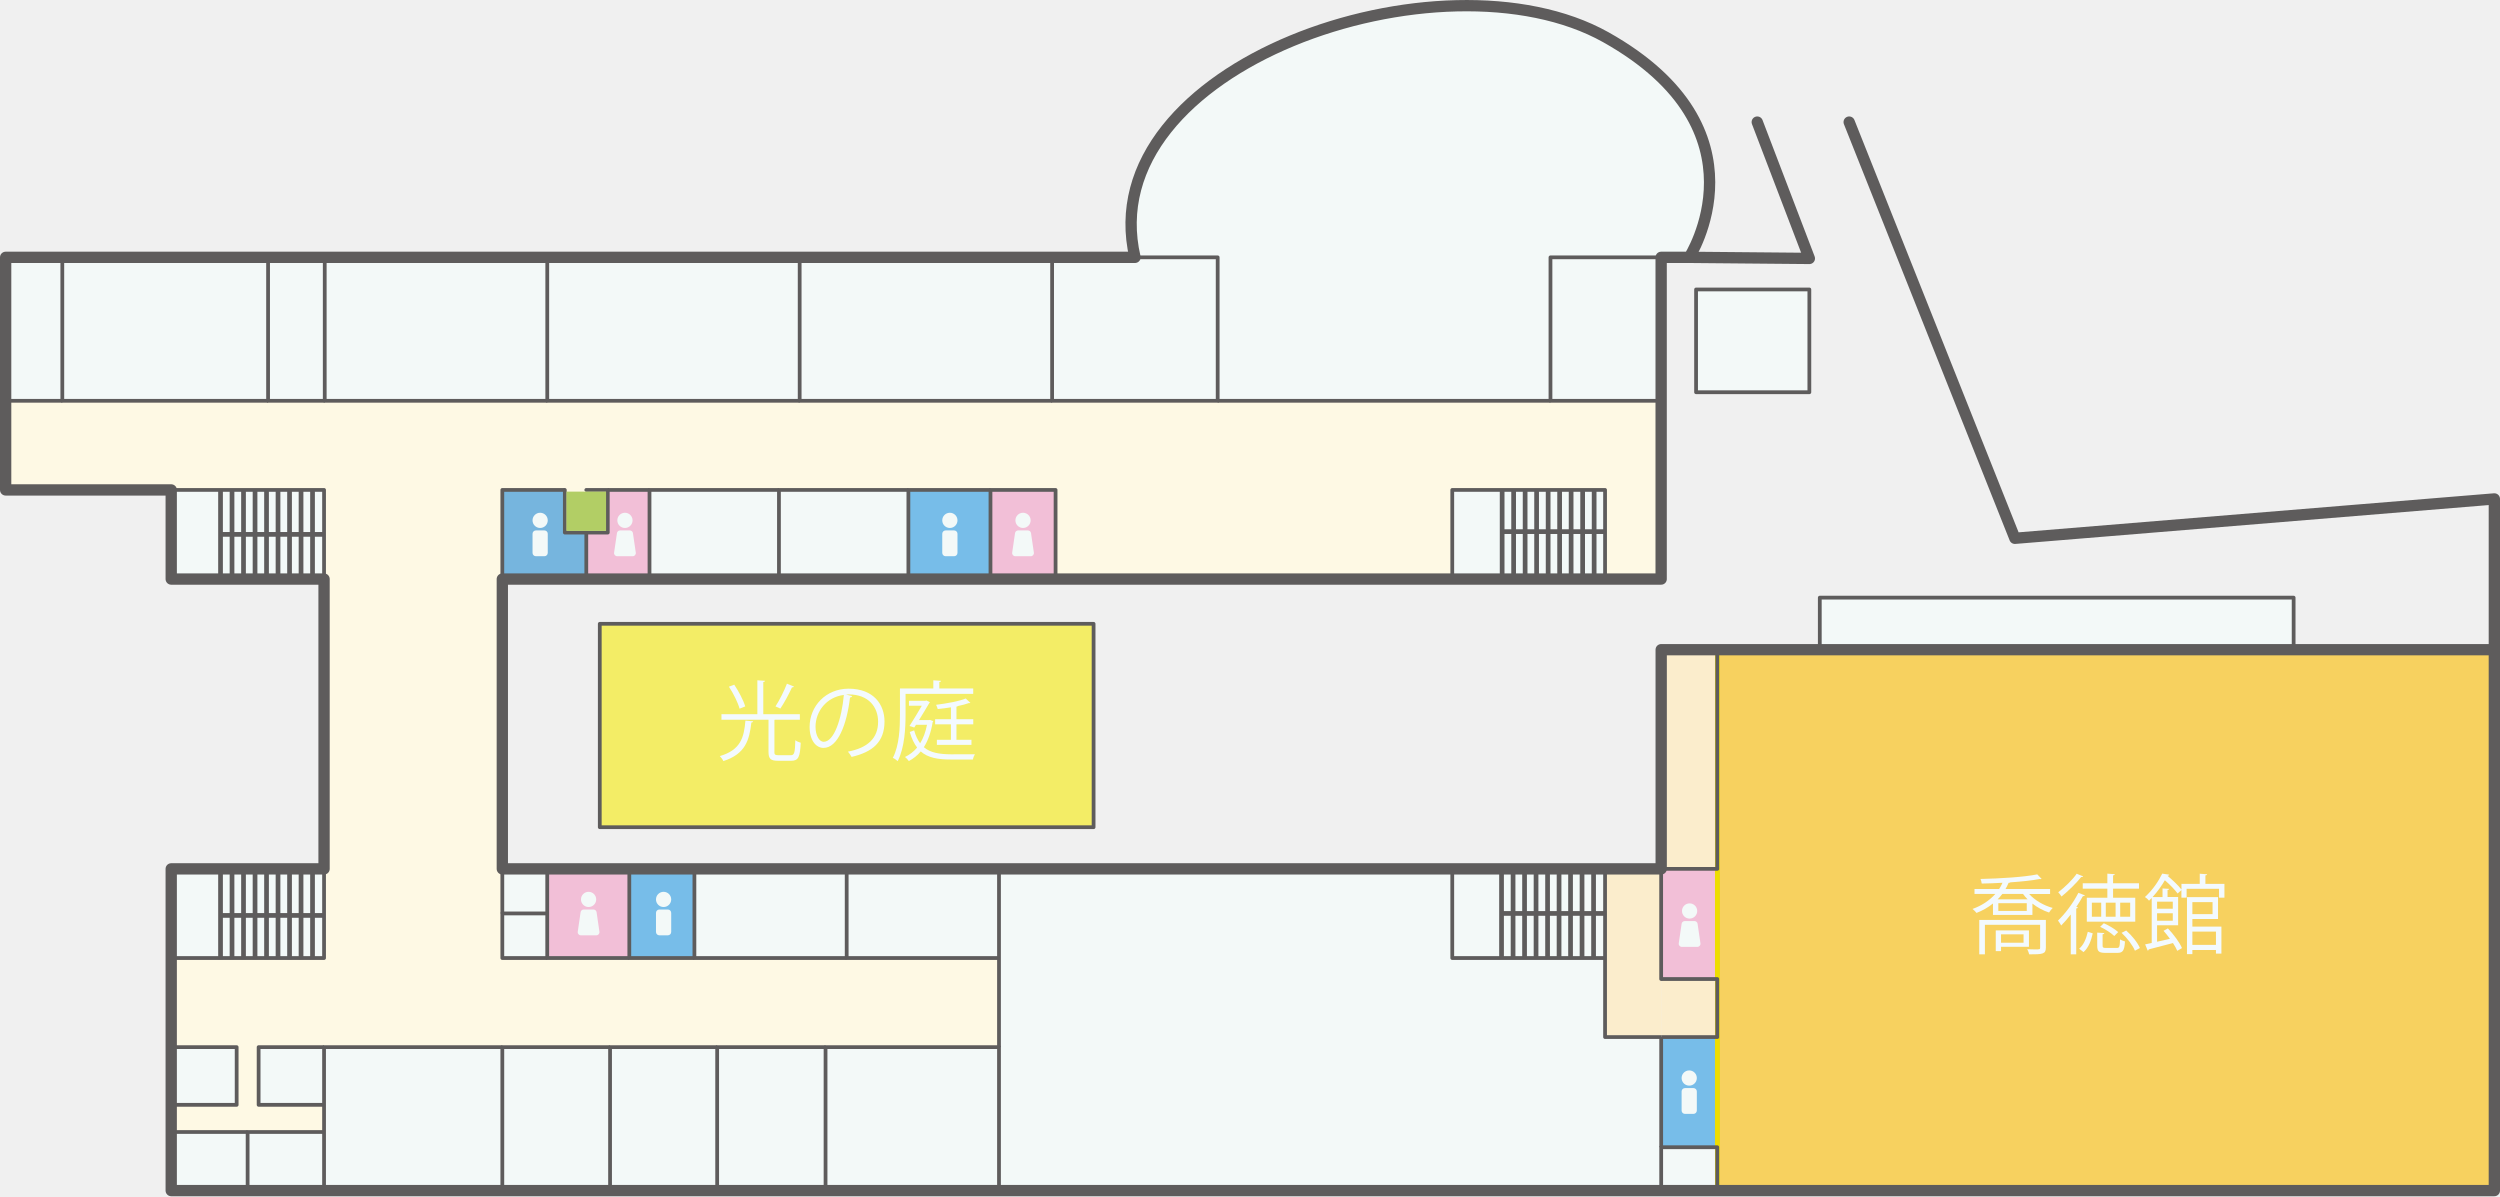
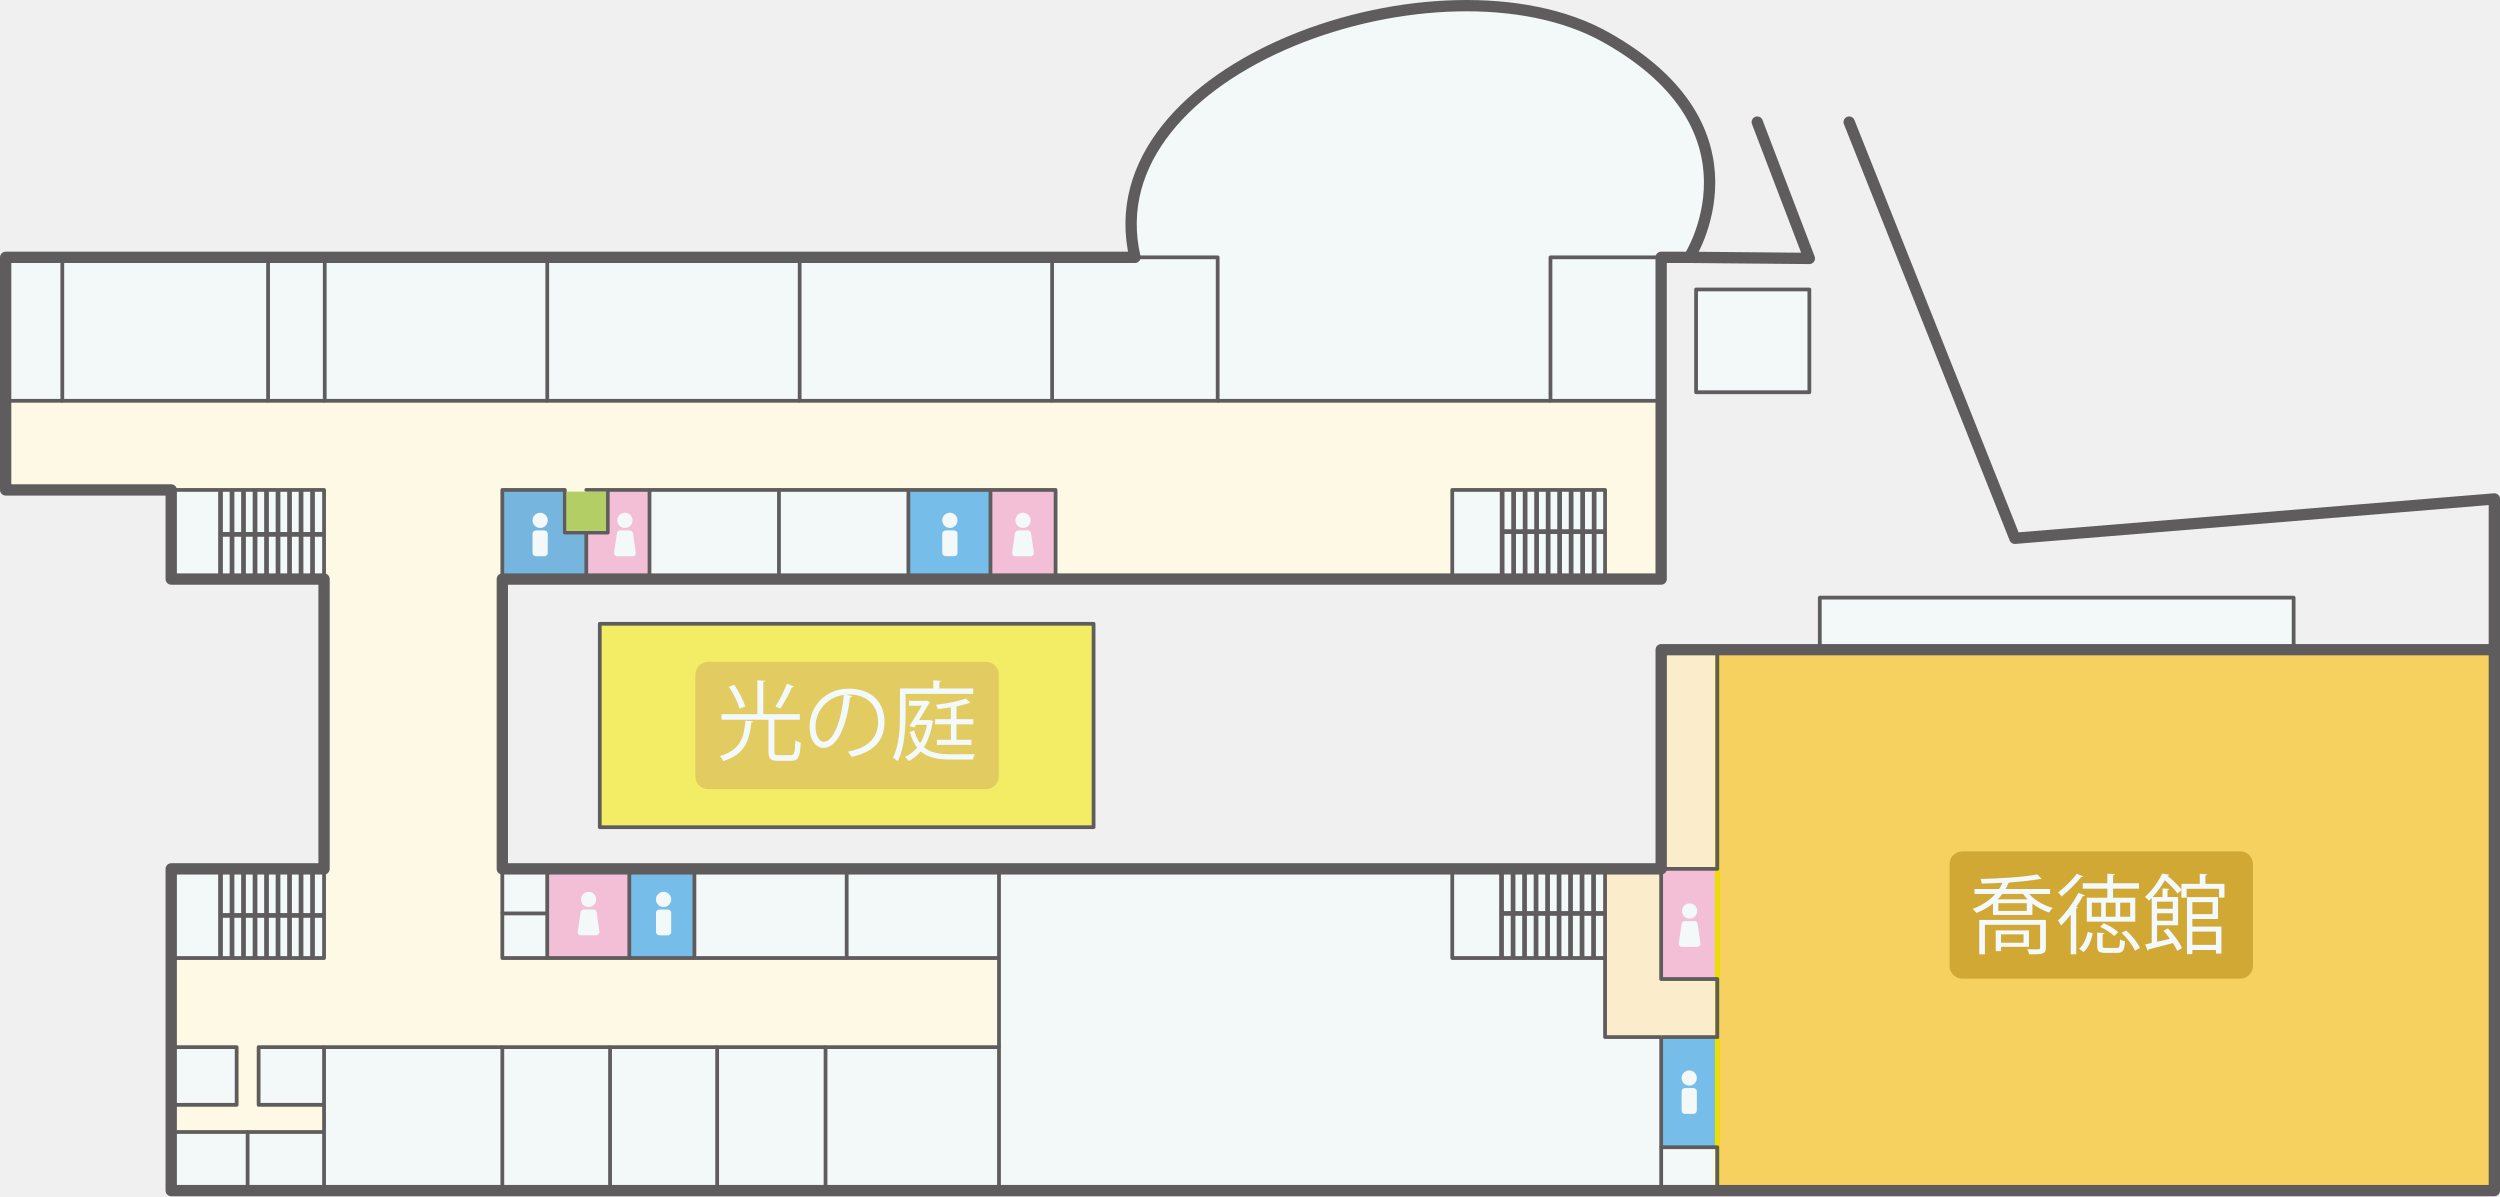
<svg xmlns="http://www.w3.org/2000/svg" id="_レイヤー_2" viewBox="0 0 663.62 317.54">
  <defs>
-     <style>.cls-1{fill:#fff;stroke-width:1.25px;}.cls-1,.cls-2,.cls-3,.cls-4,.cls-5{stroke:#5e5c5c;}.cls-6{fill:#fef9e4;}.cls-7{fill:#f2bfd7;}.cls-8{stroke:url(#_新規パターンスウォッチ_2);stroke-width:1.28px;}.cls-8,.cls-2,.cls-3,.cls-9,.cls-10,.cls-11,.cls-5{fill:none;}.cls-8,.cls-10{stroke-miterlimit:10;}.cls-12{fill:#77bde9;}.cls-2,.cls-3,.cls-4,.cls-5{stroke-linejoin:round;}.cls-2,.cls-4,.cls-5{stroke-linecap:round;}.cls-13{fill:#f3fafe;}.cls-14{fill:#76b5de;}.cls-15{fill:#fbedcc;}.cls-16{fill:#b2ce65;}.cls-10{stroke:#ed0;stroke-width:2px;}.cls-4{fill:#f3ed66;}.cls-11{stroke:#231815;}.cls-17{fill:#f3f9f8;}.cls-18{fill:#f7d15f;}.cls-5{stroke-width:3px;}</style>
+     <style>.cls-1{fill:#fff;stroke-width:1.25px;}.cls-1,.cls-2,.cls-3,.cls-4,.cls-5{stroke:#5e5c5c;}.cls-6{fill:#e2cb61;}.cls-7{fill:#fef9e4;}.cls-8{fill:#f2bfd7;}.cls-9{stroke:url(#_新規パターンスウォッチ_2);stroke-width:1.28px;}.cls-9,.cls-2,.cls-3,.cls-10,.cls-11,.cls-12,.cls-5{fill:none;}.cls-9,.cls-11{stroke-miterlimit:10;}.cls-13{fill:#77bde9;}.cls-2,.cls-3,.cls-4,.cls-5{stroke-linejoin:round;}.cls-2,.cls-4,.cls-5{stroke-linecap:round;}.cls-14{fill:#f3fafe;}.cls-15{fill:#76b5de;}.cls-16{fill:#fbedcc;}.cls-17{fill:#b2ce65;}.cls-11{stroke:#ed0;stroke-width:2px;}.cls-4{fill:#f3ed66;}.cls-12{stroke:#231815;}.cls-18{fill:#f3f9f8;}.cls-19{fill:#f7d15f;}.cls-20{fill:#d2a834;}.cls-5{stroke-width:3px;}</style>
    <pattern id="_新規パターンスウォッチ_2" x="0" y="0" width="136" height="183.16" patternTransform="translate(-3047.91 1928.69) scale(1.28)" patternUnits="userSpaceOnUse" viewBox="0 0 136 183.16">
      <g>
-         <rect class="cls-9" width="136" height="183.16" />
-         <line class="cls-10" y2="183.16" />
-         <line class="cls-10" x1="17" x2="17" y2="183.16" />
-         <line class="cls-10" x1="34" x2="34" y2="183.16" />
-         <line class="cls-10" x1="51" x2="51" y2="183.16" />
-         <line class="cls-10" x1="68" x2="68" y2="183.16" />
-         <line class="cls-10" x1="85" x2="85" y2="183.16" />
-         <line class="cls-10" x1="102" x2="102" y2="183.16" />
-         <line class="cls-10" x1="119" x2="119" y2="183.16" />
-         <line class="cls-10" x1="136" x2="136" y2="183.16" />
+         <rect class="cls-10" width="136" height="183.16" />
+         <line class="cls-11" y2="183.16" />
+         <line class="cls-11" x1="17" x2="17" y2="183.16" />
+         <line class="cls-11" x1="34" x2="34" y2="183.16" />
+         <line class="cls-11" x1="51" x2="51" y2="183.16" />
+         <line class="cls-11" x1="68" x2="68" y2="183.16" />
+         <line class="cls-11" x1="85" x2="85" y2="183.16" />
+         <line class="cls-11" x1="102" x2="102" y2="183.16" />
+         <line class="cls-11" x1="119" x2="119" y2="183.16" />
+         <line class="cls-11" x1="136" x2="136" y2="183.16" />
      </g>
    </pattern>
  </defs>
  <g id="map">
    <g id="_1F">
      <rect class="cls-4" x="159.21" y="165.59" width="131.08" height="53.99" />
      <g>
        <g>
-           <polygon class="cls-7" points="172.41 130.05 172.41 153.71 155.63 153.71 155.63 141.37 161.33 141.37 161.33 130.05 172.41 130.05" />
-           <rect class="cls-17" x="172.41" y="130.05" width="34.36" height="23.66" />
-           <polygon class="cls-14" points="155.63 141.37 155.63 153.71 133.34 153.71 133.34 130.05 149.93 130.05 149.93 141.37 155.63 141.37" />
-           <polygon class="cls-6" points="161.33 130.05 161.33 141.37 155.63 141.37 149.93 141.37 149.93 130.05 133.34 130.05 133.34 153.71 133.34 230.64 133.34 242.47 133.34 254.31 145.26 254.31 167.05 254.31 184.33 254.31 224.75 254.31 265.18 254.31 265.18 277.96 219.14 277.96 190.37 277.96 161.94 277.96 133.34 277.96 86.02 277.96 68.65 277.96 68.65 293.28 86.02 293.28 86.02 300.49 65.73 300.49 45.45 300.49 45.45 293.28 62.82 293.28 62.82 277.96 45.45 277.96 45.45 254.31 86.02 254.31 86.02 230.64 86.02 153.71 86.02 130.05 45.45 130.05 1.5 130.05 1.5 106.39 16.54 106.39 71.16 106.39 86.2 106.39 145.27 106.39 212.27 106.39 279.28 106.39 323.23 106.39 411.57 106.39 440.96 106.39 440.96 153.71 426.06 153.71 426.06 130.05 385.5 130.05 385.5 153.71 280.2 153.71 280.2 130.05 262.92 130.05 241.13 130.05 206.77 130.05 172.41 130.05 161.33 130.05" />
-           <rect class="cls-7" x="262.92" y="130.05" width="17.28" height="23.66" />
-           <rect class="cls-12" x="241.13" y="130.05" width="21.79" height="23.66" />
-           <polygon class="cls-18" points="662.12 172.46 662.12 315.72 455.88 315.72 455.88 172.46 483.06 172.46 608.84 172.46 662.12 172.46" />
-           <rect class="cls-17" x="483.06" y="158.64" width="125.78" height="13.82" />
-           <rect class="cls-17" x="450.22" y="76.84" width="30.07" height="27.28" />
-           <rect class="cls-17" x="440.96" y="304.53" width="14.89" height="11.51" />
-           <rect class="cls-12" x="440.96" y="275.29" width="14.89" height="29.24" />
-           <rect class="cls-15" x="440.96" y="259.88" width="14.89" height="15.42" />
-           <rect class="cls-7" x="440.96" y="230.64" width="14.89" height="29.24" />
-           <rect class="cls-15" x="440.96" y="172.46" width="14.89" height="58.18" />
-           <path class="cls-17" d="M426.27,9.87c43.94,24.65,22.14,58.43,22.14,58.43h-36.84v38.08h-88.34v-38.08h-21.94c-11.87-50.97,81.4-82.86,124.98-58.43Z" />
-           <polygon class="cls-17" points="440.96 304.53 440.96 316.04 265.18 316.04 265.18 277.96 265.18 254.31 265.18 230.64 385.5 230.64 385.5 254.31 426.06 254.31 426.06 275.29 440.96 275.29 440.96 304.53" />
-           <polygon class="cls-15" points="440.96 259.88 440.96 275.29 426.06 275.29 426.06 254.31 426.06 230.64 440.96 230.64 440.96 259.88" />
-           <rect class="cls-17" x="411.57" y="68.31" width="29.39" height="38.08" />
-           <rect class="cls-17" x="385.5" y="230.64" width="40.57" height="23.67" />
-           <rect class="cls-17" x="385.5" y="130.05" width="40.57" height="23.66" />
-           <polygon class="cls-17" points="323.23 68.31 323.23 106.39 279.28 106.39 279.28 68.31 301.29 68.31 323.23 68.31" />
-           <rect class="cls-17" x="212.27" y="68.31" width="67.01" height="38.08" />
-           <polygon class="cls-17" points="265.18 277.96 265.18 316.04 219.14 316.04 219.14 315.95 219.14 277.96 265.18 277.96" />
-           <rect class="cls-17" x="224.75" y="230.64" width="40.43" height="23.67" />
-           <rect class="cls-17" x="206.77" y="130.05" width="34.36" height="23.66" />
-           <rect class="cls-17" x="184.33" y="230.64" width="40.43" height="23.67" />
-           <rect class="cls-17" x="190.37" y="277.96" width="28.77" height="37.99" />
-           <rect class="cls-17" x="145.27" y="68.31" width="67" height="38.08" />
-           <polygon class="cls-17" points="190.37 277.96 190.37 315.95 161.94 315.95 161.94 315.72 161.94 277.96 190.37 277.96" />
-           <rect class="cls-12" x="167.05" y="230.64" width="17.28" height="23.67" />
-           <polygon class="cls-7" points="167.05 230.64 167.05 254.31 145.26 254.31 145.26 242.47 145.26 230.64 167.05 230.64" />
-           <rect class="cls-17" x="133.34" y="277.96" width="28.6" height="37.76" />
-           <rect class="cls-17" x="86.2" y="68.31" width="59.07" height="38.08" />
-           <rect class="cls-17" x="133.34" y="242.47" width="11.92" height="11.84" />
-           <rect class="cls-17" x="133.34" y="230.64" width="11.92" height="11.83" />
-           <polygon class="cls-17" points="133.34 277.96 133.34 315.72 86.02 315.72 86.02 300.49 86.02 293.28 86.02 277.96 133.34 277.96" />
-           <rect class="cls-17" x="71.16" y="68.31" width="15.03" height="38.08" />
-           <rect class="cls-17" x="65.73" y="300.49" width="20.29" height="15.23" />
-           <rect class="cls-17" x="68.65" y="277.96" width="17.37" height="15.32" />
-           <rect class="cls-17" x="45.45" y="230.64" width="40.57" height="23.67" />
-           <rect class="cls-17" x="45.45" y="130.05" width="40.57" height="23.66" />
-           <rect class="cls-17" x="16.54" y="68.31" width="54.63" height="38.08" />
-           <polygon class="cls-17" points="65.73 315.72 65.73 316.04 45.45 316.04 45.45 300.49 65.73 300.49 65.73 315.72" />
-           <rect class="cls-17" x="45.45" y="277.96" width="17.37" height="15.32" />
-           <rect class="cls-17" x="1.5" y="68.31" width="15.03" height="38.08" />
-         </g>
-         <g>
-           <polyline class="cls-11" points="1.5 106.39 1.5 130.05 45.45 130.05" />
-           <path class="cls-11" d="M440.96,68.31h7.45s21.8-33.79-22.14-58.43c-43.58-24.43-136.85,7.46-124.98,58.43" />
-           <polyline class="cls-11" points="426.06 153.71 440.96 153.71 440.96 106.39" />
-           <line class="cls-11" x1="280.2" y1="153.71" x2="385.5" y2="153.71" />
-           <line class="cls-11" x1="133.34" y1="230.64" x2="133.34" y2="153.71" />
-           <line class="cls-11" x1="455.88" y1="172.46" x2="455.85" y2="172.46" />
-           <polyline class="cls-11" points="455.85 316.04 662.12 316.04 662.12 315.72" />
-           <line class="cls-11" x1="65.73" y1="316.04" x2="219.14" y2="316.04" />
-           <line class="cls-11" x1="45.45" y1="293.28" x2="45.45" y2="300.49" />
-           <line class="cls-11" x1="45.45" y1="254.31" x2="45.45" y2="277.96" />
-           <line class="cls-11" x1="86.02" y1="153.71" x2="86.02" y2="230.64" />
-           <polyline class="cls-11" points="1.5 106.39 1.5 68.31 16.54 68.31" />
+           <polygon class="cls-8" points="172.41 130.05 172.41 153.71 155.63 153.71 155.63 141.37 161.33 141.37 161.33 130.05 172.41 130.05" />
+           <rect class="cls-18" x="172.41" y="130.05" width="34.36" height="23.66" />
+           <polygon class="cls-15" points="155.63 141.37 155.63 153.71 133.34 153.71 133.34 130.05 149.93 130.05 149.93 141.37 155.63 141.37" />
+           <polygon class="cls-7" points="161.33 130.05 161.33 141.37 155.63 141.37 149.93 141.37 149.93 130.05 133.34 130.05 133.34 153.71 133.34 230.64 133.34 242.47 133.34 254.31 145.26 254.31 167.05 254.31 184.33 254.31 224.75 254.31 265.18 254.31 265.18 277.96 219.14 277.96 190.37 277.96 161.94 277.96 133.34 277.96 86.02 277.96 68.65 277.96 68.65 293.28 86.02 293.28 86.02 300.49 65.73 300.49 45.45 300.49 45.45 293.28 62.82 293.28 62.82 277.96 45.45 277.96 45.45 254.31 86.02 254.31 86.02 230.64 86.02 153.71 86.02 130.05 45.45 130.05 1.5 130.05 1.5 106.39 16.54 106.39 71.16 106.39 86.2 106.39 145.27 106.39 212.27 106.39 279.28 106.39 323.23 106.39 411.57 106.39 440.96 106.39 440.96 153.71 426.06 153.71 426.06 130.05 385.5 130.05 385.5 153.71 280.2 153.71 280.2 130.05 262.92 130.05 241.13 130.05 206.77 130.05 172.41 130.05 161.33 130.05" />
+           <rect class="cls-8" x="262.92" y="130.05" width="17.28" height="23.66" />
+           <rect class="cls-13" x="241.13" y="130.05" width="21.79" height="23.66" />
+           <polygon class="cls-19" points="662.12 172.46 662.12 315.72 455.88 315.72 455.88 172.46 483.06 172.46 608.84 172.46 662.12 172.46" />
+           <rect class="cls-18" x="483.06" y="158.64" width="125.78" height="13.82" />
+           <rect class="cls-18" x="450.22" y="76.84" width="30.07" height="27.28" />
+           <rect class="cls-18" x="440.96" y="304.53" width="14.89" height="11.51" />
+           <rect class="cls-13" x="440.96" y="275.29" width="14.89" height="29.24" />
+           <rect class="cls-16" x="440.96" y="259.88" width="14.89" height="15.42" />
+           <rect class="cls-8" x="440.96" y="230.64" width="14.89" height="29.24" />
+           <rect class="cls-16" x="440.96" y="172.46" width="14.89" height="58.18" />
+           <path class="cls-18" d="M426.27,9.87c43.94,24.65,22.14,58.43,22.14,58.43h-36.84v38.08h-88.34v-38.08h-21.94c-11.87-50.97,81.4-82.86,124.98-58.43Z" />
+           <polygon class="cls-18" points="440.96 304.53 440.96 316.04 265.18 316.04 265.18 277.96 265.18 254.31 265.18 230.64 385.5 230.64 385.5 254.31 426.06 254.31 426.06 275.29 440.96 275.29 440.96 304.53" />
+           <polygon class="cls-16" points="440.96 259.88 440.96 275.29 426.06 275.29 426.06 254.31 426.06 230.64 440.96 230.64 440.96 259.88" />
+           <rect class="cls-18" x="411.57" y="68.31" width="29.39" height="38.08" />
+           <rect class="cls-18" x="385.5" y="230.64" width="40.57" height="23.67" />
+           <rect class="cls-18" x="385.5" y="130.05" width="40.57" height="23.66" />
+           <polygon class="cls-18" points="323.23 68.31 323.23 106.39 279.28 106.39 279.28 68.31 301.29 68.31 323.23 68.31" />
+           <rect class="cls-18" x="212.27" y="68.31" width="67.01" height="38.08" />
+           <polygon class="cls-18" points="265.18 277.96 265.18 316.04 219.14 316.04 219.14 315.95 219.14 277.96 265.18 277.96" />
+           <rect class="cls-18" x="224.75" y="230.64" width="40.43" height="23.67" />
+           <rect class="cls-18" x="206.77" y="130.05" width="34.36" height="23.66" />
+           <rect class="cls-18" x="184.33" y="230.64" width="40.43" height="23.67" />
+           <rect class="cls-18" x="190.37" y="277.96" width="28.77" height="37.99" />
+           <rect class="cls-18" x="145.27" y="68.31" width="67" height="38.08" />
+           <polygon class="cls-18" points="190.37 277.96 190.37 315.95 161.94 315.95 161.94 315.72 161.94 277.96 190.37 277.96" />
+           <rect class="cls-13" x="167.05" y="230.64" width="17.28" height="23.67" />
+           <polygon class="cls-8" points="167.05 230.64 167.05 254.31 145.26 254.31 145.26 242.47 145.26 230.64 167.05 230.64" />
+           <rect class="cls-18" x="133.34" y="277.96" width="28.6" height="37.76" />
+           <rect class="cls-18" x="86.2" y="68.31" width="59.07" height="38.08" />
+           <rect class="cls-18" x="133.34" y="242.47" width="11.92" height="11.84" />
+           <rect class="cls-18" x="133.34" y="230.64" width="11.92" height="11.83" />
+           <polygon class="cls-18" points="133.34 277.96 133.34 315.72 86.02 315.72 86.02 300.49 86.02 293.28 86.02 277.96 133.34 277.96" />
+           <rect class="cls-18" x="71.16" y="68.31" width="15.03" height="38.08" />
+           <rect class="cls-18" x="65.73" y="300.49" width="20.29" height="15.23" />
+           <rect class="cls-18" x="68.65" y="277.96" width="17.37" height="15.32" />
+           <rect class="cls-18" x="45.45" y="230.64" width="40.57" height="23.67" />
+           <rect class="cls-18" x="45.45" y="130.05" width="40.57" height="23.66" />
+           <rect class="cls-18" x="16.54" y="68.31" width="54.63" height="38.08" />
+           <polygon class="cls-18" points="65.73 315.72 65.73 316.04 45.45 316.04 45.45 300.49 65.73 300.49 65.73 315.72" />
+           <rect class="cls-18" x="45.45" y="277.96" width="17.37" height="15.32" />
+           <rect class="cls-18" x="1.5" y="68.31" width="15.03" height="38.08" />
+         </g>
+         <g>
+           <polyline class="cls-12" points="1.5 106.39 1.5 130.05 45.45 130.05" />
+           <path class="cls-12" d="M440.96,68.31h7.45s21.8-33.79-22.14-58.43c-43.58-24.43-136.85,7.46-124.98,58.43" />
+           <polyline class="cls-12" points="426.06 153.71 440.96 153.71 440.96 106.39" />
+           <line class="cls-12" x1="280.2" y1="153.71" x2="385.5" y2="153.71" />
+           <line class="cls-12" x1="133.34" y1="230.64" x2="133.34" y2="153.71" />
+           <line class="cls-12" x1="455.88" y1="172.46" x2="455.85" y2="172.46" />
+           <polyline class="cls-12" points="455.85 316.04 662.12 316.04 662.12 315.72" />
+           <line class="cls-12" x1="65.73" y1="316.04" x2="219.14" y2="316.04" />
+           <line class="cls-12" x1="45.45" y1="293.28" x2="45.45" y2="300.49" />
+           <line class="cls-12" x1="45.45" y1="254.31" x2="45.45" y2="277.96" />
+           <line class="cls-12" x1="86.02" y1="153.71" x2="86.02" y2="230.64" />
+           <polyline class="cls-12" points="1.5 106.39 1.5 68.31 16.54 68.31" />
          <line class="cls-3" x1="16.54" y1="106.39" x2="1.5" y2="106.39" />
-           <line class="cls-11" x1="16.54" y1="68.31" x2="71.16" y2="68.31" />
+           <line class="cls-12" x1="16.54" y1="68.31" x2="71.16" y2="68.31" />
          <polyline class="cls-3" points="71.16 106.39 16.54 106.39 16.54 68.31" />
-           <line class="cls-11" x1="71.16" y1="68.31" x2="86.2" y2="68.31" />
+           <line class="cls-12" x1="71.16" y1="68.31" x2="86.2" y2="68.31" />
          <polyline class="cls-3" points="86.2 106.39 71.16 106.39 71.16 68.31" />
-           <line class="cls-11" x1="86.2" y1="68.31" x2="145.27" y2="68.31" />
+           <line class="cls-12" x1="86.2" y1="68.31" x2="145.27" y2="68.31" />
          <polyline class="cls-3" points="145.27 106.39 86.2 106.39 86.2 68.31" />
-           <line class="cls-11" x1="145.27" y1="68.31" x2="212.27" y2="68.31" />
+           <line class="cls-12" x1="145.27" y1="68.31" x2="212.27" y2="68.31" />
          <polyline class="cls-3" points="212.27 106.39 145.27 106.39 145.27 68.31" />
-           <line class="cls-11" x1="212.27" y1="68.31" x2="279.28" y2="68.31" />
+           <line class="cls-12" x1="212.27" y1="68.31" x2="279.28" y2="68.31" />
          <polyline class="cls-3" points="279.28 106.39 212.27 106.39 212.27 68.31" />
          <polyline class="cls-3" points="301.29 68.31 323.23 68.31 323.23 106.39 279.28 106.39 279.28 68.31" />
-           <line class="cls-11" x1="279.28" y1="68.31" x2="301.29" y2="68.31" />
-           <line class="cls-11" x1="440.96" y1="68.31" x2="440.96" y2="106.39" />
+           <line class="cls-12" x1="279.28" y1="68.31" x2="301.29" y2="68.31" />
+           <line class="cls-12" x1="440.96" y1="68.31" x2="440.96" y2="106.39" />
          <polyline class="cls-3" points="440.96 106.39 411.57 106.39 411.57 68.31 440.96 68.31" />
          <polyline class="cls-3" points="133.34 153.71 133.34 130.05 149.93 130.05" />
-           <line class="cls-11" x1="155.63" y1="153.71" x2="133.34" y2="153.71" />
+           <line class="cls-12" x1="155.63" y1="153.71" x2="133.34" y2="153.71" />
          <line class="cls-3" x1="155.63" y1="153.71" x2="155.63" y2="141.37" />
-           <line class="cls-11" x1="172.41" y1="153.71" x2="155.63" y2="153.71" />
+           <line class="cls-12" x1="172.41" y1="153.71" x2="155.63" y2="153.71" />
          <line class="cls-3" x1="161.33" y1="130.05" x2="172.41" y2="130.05" />
          <polyline class="cls-3" points="172.41 153.71 172.41 130.05 206.77 130.05" />
-           <line class="cls-11" x1="206.77" y1="153.71" x2="172.41" y2="153.71" />
+           <line class="cls-12" x1="206.77" y1="153.71" x2="172.41" y2="153.71" />
          <polyline class="cls-3" points="206.77 153.71 206.77 130.05 241.13 130.05" />
-           <line class="cls-11" x1="241.13" y1="153.71" x2="206.77" y2="153.71" />
+           <line class="cls-12" x1="241.13" y1="153.71" x2="206.77" y2="153.71" />
          <polyline class="cls-3" points="241.13 153.71 241.13 130.05 262.92 130.05" />
-           <line class="cls-11" x1="262.92" y1="153.71" x2="241.13" y2="153.71" />
+           <line class="cls-12" x1="262.92" y1="153.71" x2="241.13" y2="153.71" />
          <polyline class="cls-3" points="262.92 153.71 262.92 130.05 280.2 130.05 280.2 153.71" />
-           <line class="cls-11" x1="280.2" y1="153.71" x2="262.92" y2="153.71" />
+           <line class="cls-12" x1="280.2" y1="153.71" x2="262.92" y2="153.71" />
          <polyline class="cls-3" points="385.5 153.71 385.5 130.05 426.06 130.05 426.06 153.71" />
-           <line class="cls-11" x1="426.06" y1="153.71" x2="385.5" y2="153.71" />
+           <line class="cls-12" x1="426.06" y1="153.71" x2="385.5" y2="153.71" />
          <line class="cls-3" x1="323.23" y1="106.39" x2="411.57" y2="106.39" />
          <polyline class="cls-2" points="155.63 130.05 161.33 130.05 161.33 141.37 155.63 141.37 149.93 141.37 149.93 130.05" />
-           <line class="cls-11" x1="133.34" y1="230.64" x2="145.26" y2="230.64" />
+           <line class="cls-12" x1="133.34" y1="230.64" x2="145.26" y2="230.64" />
          <line class="cls-3" x1="133.34" y1="242.47" x2="133.34" y2="230.64" />
          <polyline class="cls-3" points="145.26 254.31 133.34 254.31 133.34 242.47 145.26 242.47" />
-           <line class="cls-11" x1="145.26" y1="230.64" x2="167.05" y2="230.64" />
+           <line class="cls-12" x1="145.26" y1="230.64" x2="167.05" y2="230.64" />
          <polyline class="cls-3" points="167.05 254.31 145.26 254.31 145.26 242.47 145.26 230.64" />
-           <line class="cls-11" x1="167.05" y1="230.64" x2="184.33" y2="230.64" />
+           <line class="cls-12" x1="167.05" y1="230.64" x2="184.33" y2="230.64" />
          <polyline class="cls-3" points="184.33 254.31 167.05 254.31 167.05 230.64" />
-           <line class="cls-11" x1="184.33" y1="230.64" x2="224.75" y2="230.64" />
+           <line class="cls-12" x1="184.33" y1="230.64" x2="224.75" y2="230.64" />
          <polyline class="cls-3" points="224.75 254.31 184.33 254.31 184.33 230.64" />
-           <line class="cls-11" x1="224.75" y1="230.64" x2="265.18" y2="230.64" />
+           <line class="cls-12" x1="224.75" y1="230.64" x2="265.18" y2="230.64" />
          <polyline class="cls-3" points="265.18 254.31 224.75 254.31 224.75 230.64" />
-           <line class="cls-11" x1="265.18" y1="230.64" x2="385.5" y2="230.64" />
+           <line class="cls-12" x1="265.18" y1="230.64" x2="385.5" y2="230.64" />
          <polyline class="cls-3" points="265.18 277.96 265.18 254.31 265.18 230.64" />
-           <line class="cls-11" x1="440.96" y1="316.04" x2="265.18" y2="316.04" />
-           <line class="cls-11" x1="385.5" y1="230.64" x2="426.06" y2="230.64" />
+           <line class="cls-12" x1="440.96" y1="316.04" x2="265.18" y2="316.04" />
+           <line class="cls-12" x1="385.5" y1="230.64" x2="426.06" y2="230.64" />
          <polyline class="cls-3" points="426.06 254.31 385.5 254.31 385.5 230.64" />
-           <line class="cls-11" x1="426.06" y1="230.64" x2="440.96" y2="230.64" />
+           <line class="cls-12" x1="426.06" y1="230.64" x2="440.96" y2="230.64" />
          <polyline class="cls-3" points="440.96 275.29 426.06 275.29 426.06 254.31 426.06 230.64" />
          <line class="cls-3" x1="455.85" y1="230.64" x2="455.85" y2="259.88" />
          <line class="cls-3" x1="455.85" y1="275.29" x2="455.85" y2="304.53" />
          <line class="cls-3" x1="440.96" y1="304.53" x2="440.96" y2="275.29" />
-           <polyline class="cls-8" points="455.88 172.46 455.88 315.72 662.12 315.72" />
-           <line class="cls-11" x1="483.06" y1="172.46" x2="455.88" y2="172.46" />
-           <polyline class="cls-11" points="662.12 315.72 662.12 172.46 608.84 172.46" />
+           <polyline class="cls-9" points="455.88 172.46 455.88 315.72 662.12 315.72" />
+           <line class="cls-12" x1="483.06" y1="172.46" x2="455.88" y2="172.46" />
+           <polyline class="cls-12" points="662.12 315.72 662.12 172.46 608.84 172.46" />
          <polyline class="cls-3" points="86.02 230.64 86.02 254.31 45.45 254.31" />
-           <polyline class="cls-11" points="45.45 254.31 45.45 230.64 86.02 230.64" />
+           <polyline class="cls-12" points="45.45 254.31 45.45 230.64 86.02 230.64" />
          <rect class="cls-3" x="45.45" y="130.05" width="40.57" height="23.66" />
          <line class="cls-3" x1="65.73" y1="316.04" x2="65.73" y2="315.72" />
-           <polyline class="cls-11" points="45.45 300.49 45.45 316.04 65.73 316.04" />
+           <polyline class="cls-12" points="45.45 300.49 45.45 316.04 65.73 316.04" />
          <line class="cls-3" x1="65.73" y1="300.49" x2="45.45" y2="300.49" />
          <polyline class="cls-3" points="86.02 315.72 65.73 315.72 65.73 300.49 86.02 300.49" />
-           <line class="cls-11" x1="45.45" y1="293.28" x2="45.45" y2="277.96" />
+           <line class="cls-12" x1="45.45" y1="293.28" x2="45.45" y2="277.96" />
          <polyline class="cls-3" points="45.45 277.96 62.82 277.96 62.82 293.28 45.45 293.28" />
          <polyline class="cls-3" points="86.02 293.28 68.65 293.28 68.65 277.96 86.02 277.96" />
          <polyline class="cls-3" points="133.34 315.72 86.02 315.72 86.02 300.49 86.02 293.28 86.02 277.96 133.34 277.96" />
          <polyline class="cls-3" points="161.94 315.72 133.34 315.72 133.34 277.96 161.94 277.96" />
          <polyline class="cls-3" points="190.37 315.95 161.94 315.95 161.94 315.72 161.94 277.96 190.37 277.96" />
          <polyline class="cls-3" points="219.14 315.95 190.37 315.95 190.37 277.96 219.14 277.96" />
          <polyline class="cls-3" points="219.14 316.04 219.14 315.95 219.14 277.96 265.18 277.96 265.18 316.04" />
-           <line class="cls-11" x1="265.18" y1="316.04" x2="219.14" y2="316.04" />
+           <line class="cls-12" x1="265.18" y1="316.04" x2="219.14" y2="316.04" />
          <rect class="cls-3" x="450.22" y="76.84" width="30.07" height="27.28" />
-           <line class="cls-11" x1="483.06" y1="172.46" x2="608.84" y2="172.46" />
+           <line class="cls-12" x1="483.06" y1="172.46" x2="608.84" y2="172.46" />
          <polyline class="cls-3" points="608.84 172.46 608.84 158.64 483.06 158.64 483.06 172.46" />
          <polyline class="cls-3" points="455.85 172.46 455.85 230.64 440.96 230.64" />
-           <polyline class="cls-11" points="440.96 230.64 440.96 172.46 455.85 172.46" />
+           <polyline class="cls-12" points="440.96 230.64 440.96 172.46 455.85 172.46" />
          <polyline class="cls-3" points="455.85 316.04 455.85 304.53 440.96 304.53 440.96 316.04" />
-           <line class="cls-11" x1="440.96" y1="316.04" x2="455.85" y2="316.04" />
+           <line class="cls-12" x1="440.96" y1="316.04" x2="455.85" y2="316.04" />
          <polyline class="cls-3" points="440.96 275.29 455.85 275.29 455.85 259.88 440.96 259.88" />
        </g>
      </g>
-       <rect class="cls-16" x="150.37" y="130.5" width="10.51" height="10.42" />
+       <rect class="cls-20" x="517.51" y="225.99" width="80.53" height="33.79" rx="3.37" ry="3.37" />
+       <rect class="cls-6" x="184.59" y="175.69" width="80.53" height="33.79" rx="3.37" ry="3.37" />
+       <rect class="cls-17" x="150.37" y="130.5" width="10.51" height="10.42" />
      <g>
        <path class="cls-5" d="M45.45,230.64v85.4H662.12V172.46h-221.16v58.18H133.34v-76.93H440.95V68.31h7.45s21.8-33.79-22.14-58.43c-43.58-24.43-136.85,7.46-124.98,58.43H1.5v61.74H45.45v23.66s40.57,0,40.57,0v76.93H45.45Z" />
        <g>
          <line class="cls-1" x1="426.06" y1="242.47" x2="398.58" y2="242.47" />
          <line class="cls-1" x1="398.58" y1="230.85" x2="398.58" y2="254.08" />
          <line class="cls-1" x1="401.64" y1="230.85" x2="401.64" y2="254.08" />
          <line class="cls-1" x1="404.69" y1="230.85" x2="404.69" y2="254.08" />
          <line class="cls-1" x1="407.74" y1="230.85" x2="407.74" y2="254.08" />
          <line class="cls-1" x1="410.8" y1="230.85" x2="410.8" y2="254.08" />
          <line class="cls-1" x1="413.85" y1="230.85" x2="413.85" y2="254.08" />
          <line class="cls-1" x1="416.9" y1="230.85" x2="416.9" y2="254.08" />
          <line class="cls-1" x1="419.95" y1="230.85" x2="419.95" y2="254.08" />
          <line class="cls-1" x1="423.01" y1="230.85" x2="423.01" y2="254.08" />
        </g>
        <g>
          <line class="cls-1" x1="426.21" y1="141.12" x2="398.73" y2="141.12" />
          <line class="cls-1" x1="398.74" y1="130.05" x2="398.74" y2="153.27" />
          <line class="cls-1" x1="401.79" y1="130.05" x2="401.79" y2="153.27" />
          <line class="cls-1" x1="404.84" y1="130.05" x2="404.84" y2="153.27" />
          <line class="cls-1" x1="407.89" y1="130.05" x2="407.89" y2="153.27" />
          <line class="cls-1" x1="410.95" y1="130.05" x2="410.95" y2="153.27" />
          <line class="cls-1" x1="414" y1="130.05" x2="414" y2="153.27" />
          <line class="cls-1" x1="417.05" y1="130.05" x2="417.05" y2="153.27" />
          <line class="cls-1" x1="420.11" y1="130.05" x2="420.11" y2="153.27" />
          <line class="cls-1" x1="423.16" y1="130.05" x2="423.16" y2="153.27" />
        </g>
        <g>
          <line class="cls-1" x1="86.02" y1="141.85" x2="58.54" y2="141.85" />
          <line class="cls-1" x1="58.54" y1="130.23" x2="58.54" y2="153.46" />
          <line class="cls-1" x1="61.59" y1="130.23" x2="61.59" y2="153.46" />
          <line class="cls-1" x1="64.64" y1="130.23" x2="64.64" y2="153.46" />
          <line class="cls-1" x1="67.7" y1="130.23" x2="67.7" y2="153.46" />
          <line class="cls-1" x1="70.75" y1="130.23" x2="70.75" y2="153.46" />
          <line class="cls-1" x1="73.8" y1="130.23" x2="73.8" y2="153.46" />
          <line class="cls-1" x1="76.86" y1="130.23" x2="76.86" y2="153.46" />
          <line class="cls-1" x1="79.91" y1="130.23" x2="79.91" y2="153.46" />
          <line class="cls-1" x1="82.96" y1="130.23" x2="82.96" y2="153.46" />
        </g>
        <g>
          <line class="cls-1" x1="86.02" y1="243" x2="58.54" y2="243" />
          <line class="cls-1" x1="58.54" y1="231.39" x2="58.54" y2="254.61" />
          <line class="cls-1" x1="61.59" y1="231.39" x2="61.59" y2="254.61" />
          <line class="cls-1" x1="64.64" y1="231.39" x2="64.64" y2="254.61" />
          <line class="cls-1" x1="67.7" y1="231.39" x2="67.7" y2="254.61" />
          <line class="cls-1" x1="70.75" y1="231.39" x2="70.75" y2="254.61" />
          <line class="cls-1" x1="73.8" y1="231.39" x2="73.8" y2="254.61" />
          <line class="cls-1" x1="76.86" y1="231.39" x2="76.86" y2="254.61" />
          <line class="cls-1" x1="79.91" y1="231.39" x2="79.91" y2="254.61" />
          <line class="cls-1" x1="82.96" y1="231.39" x2="82.96" y2="254.61" />
        </g>
        <polyline class="cls-5" points="448.4 68.31 480.29 68.6 466.46 32.41" />
        <polyline class="cls-5" points="490.86 32.41 534.85 142.89 662.12 132.44 662.12 172.46" />
      </g>
      <line class="cls-2" x1="440.95" y1="230.64" x2="440.95" y2="259.88" />
      <g>
-         <circle class="cls-17" cx="252.14" cy="138.13" r="2.02" />
-         <rect class="cls-17" x="250.12" y="140.8" width="4.04" height="6.85" rx=".89" ry=".89" />
-       </g>
-       <g>
-         <circle class="cls-17" cx="271.56" cy="138.13" r="2.02" />
-         <path class="cls-17" d="M273.62,147.65h-4.12c-.51,0-.89-.45-.82-.95l.76-5.19c.06-.41,.41-.71,.82-.71h2.6c.41,0,.76,.3,.82,.71l.76,5.19c.07,.5-.31,.95-.82,.95Z" />
-       </g>
-       <g>
-         <circle class="cls-17" cx="143.38" cy="138.13" r="2.02" />
-         <rect class="cls-17" x="141.36" y="140.8" width="4.04" height="6.85" rx=".89" ry=".89" />
-       </g>
-       <g>
-         <circle class="cls-17" cx="165.89" cy="138.13" r="2.02" />
-         <path class="cls-17" d="M167.95,147.65h-4.12c-.51,0-.89-.45-.82-.95l.76-5.19c.06-.41,.41-.71,.82-.71h2.6c.41,0,.76,.3,.82,.71l.76,5.19c.07,.5-.31,.95-.82,.95Z" />
-       </g>
-       <g>
-         <circle class="cls-17" cx="156.24" cy="238.75" r="2.02" />
-         <path class="cls-17" d="M158.3,248.28h-4.12c-.51,0-.89-.45-.82-.95l.76-5.19c.06-.41,.41-.71,.82-.71h2.6c.41,0,.76,.3,.82,.71l.76,5.19c.07,.5-.31,.95-.82,.95Z" />
-       </g>
-       <g>
-         <circle class="cls-17" cx="448.5" cy="241.82" r="2.02" />
-         <path class="cls-17" d="M450.56,251.35h-4.12c-.51,0-.89-.45-.82-.95l.76-5.19c.06-.41,.41-.71,.82-.71h2.6c.41,0,.76,.3,.82,.71l.76,5.19c.07,.5-.31,.95-.82,.95Z" />
-       </g>
-       <g>
-         <circle class="cls-17" cx="448.4" cy="286.16" r="2.02" />
-         <rect class="cls-17" x="446.38" y="288.83" width="4.04" height="6.85" rx=".89" ry=".89" />
-       </g>
-       <g>
-         <circle class="cls-17" cx="176.15" cy="238.75" r="2.02" />
-         <rect class="cls-17" x="174.13" y="241.43" width="4.04" height="6.85" rx=".89" ry=".89" />
-       </g>
-       <g>
-         <path class="cls-13" d="M199.91,191.47c0,.18-.18,.3-.46,.32-.53,4.65-1.56,8.35-7.43,10.24-.16-.39-.62-1.01-.94-1.33,5.5-1.61,6.42-4.9,6.79-9.41l2.05,.18Zm5.64,8.08c0,.76,.18,.92,1.13,.92h3.22c.94,0,1.13-.58,1.22-3.98,.35,.3,1.01,.55,1.43,.67-.18,3.77-.6,4.79-2.53,4.79h-3.47c-2,0-2.55-.53-2.55-2.39v-8.51h-12.49v-1.47h9.53v-9l2.03,.14c-.02,.16-.14,.28-.46,.32v8.54h9.71v1.47h-6.54c-.07,.02-.14,.02-.21,.05v8.47Zm-10.65-17.81c1.22,1.82,2.46,4.21,2.92,5.78l-1.5,.6c-.41-1.54-1.61-4-2.83-5.84l1.4-.53Zm15.85,.51c-.07,.14-.25,.23-.53,.23-.76,1.68-2.05,4.1-3.08,5.61-.02,0-1.29-.58-1.29-.58,1.04-1.59,2.35-4.19,3.04-6.03l1.86,.76Z" />
-         <path class="cls-13" d="M226.21,184.77c-.09,.21-.28,.37-.58,.37-.83,7.16-3.22,13.39-7.04,13.39-1.93,0-3.68-1.93-3.68-5.57,0-5.52,4.3-10.15,10.35-10.15,6.65,0,9.53,4.21,9.53,8.7,0,5.48-3.18,8.12-8.74,9.41-.21-.37-.6-.99-.97-1.4,5.29-1.01,8.01-3.59,8.01-7.94,0-3.8-2.44-7.25-7.82-7.25-.23,0-.48,.02-.69,.05l1.63,.39Zm-2.21-.3c-4.65,.58-7.52,4.42-7.52,8.44,0,2.46,1.06,4,2.16,4,2.78,0,4.79-6.14,5.36-12.45Z" />
-         <path class="cls-13" d="M240.38,184.17v5.52c0,3.59-.25,8.79-2.09,12.36-.28-.28-.92-.74-1.29-.87,1.75-3.38,1.89-8.08,1.89-11.48v-6.95h8.86v-2.16l2.05,.14c-.02,.16-.14,.28-.46,.32v1.7h9v1.43h-17.95Zm6.49,6.93l.85,.32c0,.12-.07,.18-.14,.25-.46,2.76-1.24,4.95-2.35,6.67,1.75,1.5,4.16,1.86,7.16,1.89,.74,0,5.41,0,6.4-.02-.23,.35-.48,.99-.55,1.4h-5.91c-3.38,0-6.01-.46-7.92-2.14-.9,1.08-1.98,1.93-3.17,2.55-.21-.32-.69-.85-1.01-1.08,1.24-.6,2.32-1.43,3.22-2.51-.81-1.04-1.45-2.37-1.96-4.12l1.17-.44c.39,1.43,.94,2.55,1.59,3.43,.83-1.31,1.43-2.95,1.82-4.9h-2.92l-.46,.71-1.27-.39c1.08-1.68,2.37-3.82,3.27-5.38h-3.41v-1.31h4.35l.28-.09,.94,.46c-.05,.09-.12,.18-.21,.28-.64,1.13-1.68,2.81-2.69,4.46h2.67l.25-.05Zm11.48,1.17h-4.46v4.1h3.98v1.36h-9.18v-1.36h3.73v-4.1h-4.19v-1.36h4.19v-3.15c-1.17,.18-2.37,.35-3.5,.46-.07-.32-.28-.81-.44-1.13,2.78-.35,6.14-.94,7.87-1.68l1.24,1.17s-.14,.07-.23,.07c-.05,0-.12,0-.18-.02-.76,.28-1.77,.55-2.9,.78-.07,.09-.18,.14-.39,.16v3.34h4.46v1.36Z" />
-       </g>
-       <g>
-         <path class="cls-13" d="M544.2,237.31h-5.57c1.5,1.66,3.87,3.06,6.26,3.7-.32,.3-.76,.85-.97,1.22-1.56-.51-3.08-1.33-4.42-2.37v3.01h-10.47v-3.04c-1.29,1.06-2.78,1.89-4.37,2.51-.23-.3-.71-.81-1.06-1.06,2.37-.85,4.46-2.19,6.05-3.98h-5.52v-1.31h6.53c.35-.53,.64-1.06,.9-1.66-1.86,.11-3.77,.18-5.52,.21-.02-.35-.18-.9-.32-1.22,5.2-.11,11.67-.51,15.07-1.22l1.15,1.2s-.14,.07-.23,.07c-.05,0-.14-.02-.21-.05-2,.39-4.83,.69-7.87,.9-.07,.07-.23,.14-.46,.14-.23,.58-.51,1.1-.81,1.63h11.83v1.31Zm-1.13,6.88v7.39c0,1.7-.92,1.75-4.42,1.75-.09-.41-.32-.97-.53-1.36,.83,.02,1.59,.05,2.14,.05,1.13,0,1.29,0,1.29-.44v-6.1h-14.66v7.85h-1.5v-9.14h17.67Zm-4.49,7.13h-7.41v1.15h-1.4v-5.5h8.81v4.35Zm-.35-12.59c-.46-.46-.85-.92-1.22-1.43h-5.5c-.39,.51-.81,.99-1.24,1.43h7.96Zm-.23,3.08v-2.05h-7.55v2.05h7.55Zm-.85,6.21h-5.98v2.23h5.98v-2.23Z" />
-         <path class="cls-13" d="M549.67,242.77c-.83,1.08-1.7,2.07-2.53,2.9-.16-.32-.6-.99-.85-1.31,1.84-1.75,4.03-4.62,5.41-7.36l1.73,.67c-.09,.18-.32,.23-.53,.21-.51,.94-1.1,1.91-1.75,2.85l.44,.14c-.05,.14-.18,.25-.46,.28v12.17h-1.45v-10.54Zm3.29-10.15c-.09,.21-.32,.21-.51,.18-1.24,1.59-3.43,3.73-5.22,5.18-.18-.3-.6-.85-.88-1.13,1.7-1.29,3.8-3.31,4.9-4.92l1.7,.69Zm2.55,15.14c-.39,1.79-1.06,3.77-2.44,4.97l-1.17-.9c1.24-1.01,1.93-2.81,2.3-4.49l1.31,.41Zm-2.65-13.3h6.53v-2.55l1.98,.14c-.02,.16-.14,.28-.46,.32v2.09h6.88v1.43h-6.88v2.42h5.89v6.35h-12.86v-6.35h5.45v-2.42h-6.53v-1.43Zm4.9,8.88v-3.73h-2.48v3.73h2.48Zm.37,7.69c0,.51,.16,.6,.97,.6h2.81c.67,0,.78-.25,.85-2.28,.32,.23,.92,.44,1.31,.55-.14,2.46-.58,3.04-2.03,3.04h-3.11c-1.79,0-2.23-.39-2.23-1.91v-3.47l1.89,.12c-.02,.16-.14,.28-.46,.32v3.04Zm.32-5.96c1.36,.6,2.99,1.56,3.82,2.35l-1.04,1.04c-.78-.76-2.39-1.82-3.75-2.44l.97-.94Zm3.13-1.73v-3.73h-2.6v3.73h2.6Zm1.22-3.73v3.73h2.65v-3.73h-2.65Zm3.91,12.75c-.55-1.38-2.05-3.36-3.54-4.74l1.22-.62c1.52,1.33,3.06,3.24,3.64,4.65l-1.31,.71Z" />
-         <path class="cls-13" d="M585.41,234.62h5.06v3.66h-1.43v-2.35h-8.61v2.35h-1.38v-2l-1.01,.9c-.69-.97-2.07-2.37-3.38-3.52-.81,1.4-1.91,2.99-3.27,4.46h2.65v-2.28l1.77,.11c-.02,.16-.14,.25-.44,.3v1.86h2.81v7.5h-5.59v4.37c1.08-.23,2.25-.51,3.41-.78-.53-.76-1.13-1.47-1.7-2.12l1.17-.64c1.52,1.59,3.11,3.75,3.73,5.22l-1.24,.74c-.25-.6-.67-1.31-1.15-2.07-2.39,.64-4.86,1.29-6.42,1.68-.02,.18-.14,.3-.28,.35l-.69-1.68c.51-.09,1.1-.23,1.75-.37v-11.94c-.23,.25-.46,.48-.71,.71-.28-.34-.76-.78-1.1-.97,2.12-1.89,3.7-4.35,4.6-6.21l1.84,.28c-.05,.16-.18,.28-.44,.3,1.33,1.1,2.9,2.58,3.7,3.64v-1.5h4.86v-2.69l1.96,.14c-.02,.16-.16,.28-.46,.3v2.25Zm-8.65,4.72h-4.17v1.89h4.17v-1.89Zm-4.17,5.06h4.17v-1.98h-4.17v1.98Zm9.37-.44v2h7.71v7.18h-1.45v-.97h-6.26v1.1h-1.43v-15.12h8.24v5.8h-6.81Zm5.36-4.49h-5.36v3.18h5.36v-3.18Zm.9,7.82h-6.26v3.52h6.26v-3.52Z" />
+         <circle class="cls-18" cx="252.14" cy="138.13" r="2.02" />
+         <rect class="cls-18" x="250.12" y="140.8" width="4.04" height="6.85" rx=".89" ry=".89" />
+       </g>
+       <g>
+         <circle class="cls-18" cx="271.56" cy="138.13" r="2.02" />
+         <path class="cls-18" d="M273.62,147.65h-4.12c-.51,0-.89-.45-.82-.95l.76-5.19c.06-.41,.41-.71,.82-.71h2.6c.41,0,.76,.3,.82,.71l.76,5.19c.07,.5-.31,.95-.82,.95Z" />
+       </g>
+       <g>
+         <circle class="cls-18" cx="143.38" cy="138.13" r="2.02" />
+         <rect class="cls-18" x="141.36" y="140.8" width="4.04" height="6.85" rx=".89" ry=".89" />
+       </g>
+       <g>
+         <circle class="cls-18" cx="165.89" cy="138.13" r="2.02" />
+         <path class="cls-18" d="M167.95,147.65h-4.12c-.51,0-.89-.45-.82-.95l.76-5.19c.06-.41,.41-.71,.82-.71h2.6c.41,0,.76,.3,.82,.71l.76,5.19c.07,.5-.31,.95-.82,.95Z" />
+       </g>
+       <g>
+         <circle class="cls-18" cx="156.24" cy="238.75" r="2.02" />
+         <path class="cls-18" d="M158.3,248.28h-4.12c-.51,0-.89-.45-.82-.95l.76-5.19c.06-.41,.41-.71,.82-.71h2.6c.41,0,.76,.3,.82,.71l.76,5.19c.07,.5-.31,.95-.82,.95Z" />
+       </g>
+       <g>
+         <circle class="cls-18" cx="448.5" cy="241.82" r="2.02" />
+         <path class="cls-18" d="M450.56,251.35h-4.12c-.51,0-.89-.45-.82-.95l.76-5.19c.06-.41,.41-.71,.82-.71h2.6c.41,0,.76,.3,.82,.71l.76,5.19c.07,.5-.31,.95-.82,.95Z" />
+       </g>
+       <g>
+         <circle class="cls-18" cx="448.4" cy="286.16" r="2.02" />
+         <rect class="cls-18" x="446.38" y="288.83" width="4.04" height="6.85" rx=".89" ry=".89" />
+       </g>
+       <g>
+         <circle class="cls-18" cx="176.15" cy="238.75" r="2.02" />
+         <rect class="cls-18" x="174.13" y="241.43" width="4.04" height="6.85" rx=".89" ry=".89" />
+       </g>
+       <g>
+         <path class="cls-14" d="M199.91,191.47c0,.18-.18,.3-.46,.32-.53,4.65-1.56,8.35-7.43,10.24-.16-.39-.62-1.01-.94-1.33,5.5-1.61,6.42-4.9,6.79-9.41l2.05,.18Zm5.64,8.08c0,.76,.18,.92,1.13,.92h3.22c.94,0,1.13-.58,1.22-3.98,.35,.3,1.01,.55,1.43,.67-.18,3.77-.6,4.79-2.53,4.79h-3.47c-2,0-2.55-.53-2.55-2.39v-8.51h-12.49v-1.47h9.53v-9l2.03,.14c-.02,.16-.14,.28-.46,.32v8.54h9.71v1.47h-6.54c-.07,.02-.14,.02-.21,.05v8.47Zm-10.65-17.81c1.22,1.82,2.46,4.21,2.92,5.78l-1.5,.6c-.41-1.54-1.61-4-2.83-5.84l1.4-.53Zm15.85,.51c-.07,.14-.25,.23-.53,.23-.76,1.68-2.05,4.1-3.08,5.61-.02,0-1.29-.58-1.29-.58,1.04-1.59,2.35-4.19,3.04-6.03l1.86,.76Z" />
+         <path class="cls-14" d="M226.21,184.77c-.09,.21-.28,.37-.58,.37-.83,7.16-3.22,13.39-7.04,13.39-1.93,0-3.68-1.93-3.68-5.57,0-5.52,4.3-10.15,10.35-10.15,6.65,0,9.53,4.21,9.53,8.7,0,5.48-3.18,8.12-8.74,9.41-.21-.37-.6-.99-.97-1.4,5.29-1.01,8.01-3.59,8.01-7.94,0-3.8-2.44-7.25-7.82-7.25-.23,0-.48,.02-.69,.05l1.63,.39Zm-2.21-.3c-4.65,.58-7.52,4.42-7.52,8.44,0,2.46,1.06,4,2.16,4,2.78,0,4.79-6.14,5.36-12.45Z" />
+         <path class="cls-14" d="M240.38,184.17v5.52c0,3.59-.25,8.79-2.09,12.36-.28-.28-.92-.74-1.29-.87,1.75-3.38,1.89-8.08,1.89-11.48v-6.95h8.86v-2.16l2.05,.14c-.02,.16-.14,.28-.46,.32v1.7h9v1.43h-17.95Zm6.49,6.93l.85,.32c0,.12-.07,.18-.14,.25-.46,2.76-1.24,4.95-2.35,6.67,1.75,1.5,4.16,1.86,7.16,1.89,.74,0,5.41,0,6.4-.02-.23,.35-.48,.99-.55,1.4h-5.91c-3.38,0-6.01-.46-7.92-2.14-.9,1.08-1.98,1.93-3.17,2.55-.21-.32-.69-.85-1.01-1.08,1.24-.6,2.32-1.43,3.22-2.51-.81-1.04-1.45-2.37-1.96-4.12l1.17-.44c.39,1.43,.94,2.55,1.59,3.43,.83-1.31,1.43-2.95,1.82-4.9h-2.92l-.46,.71-1.27-.39c1.08-1.68,2.37-3.82,3.27-5.38h-3.41v-1.31h4.35l.28-.09,.94,.46c-.05,.09-.12,.18-.21,.28-.64,1.13-1.68,2.81-2.69,4.46h2.67l.25-.05Zm11.48,1.17h-4.46v4.1h3.98v1.36h-9.18v-1.36h3.73v-4.1h-4.19v-1.36h4.19v-3.15c-1.17,.18-2.37,.35-3.5,.46-.07-.32-.28-.81-.44-1.13,2.78-.35,6.14-.94,7.87-1.68l1.24,1.17s-.14,.07-.23,.07c-.05,0-.12,0-.18-.02-.76,.28-1.77,.55-2.9,.78-.07,.09-.18,.14-.39,.16v3.34h4.46v1.36Z" />
+       </g>
+       <g>
+         <path class="cls-14" d="M544.2,237.31h-5.57c1.5,1.66,3.87,3.06,6.26,3.7-.32,.3-.76,.85-.97,1.22-1.56-.51-3.08-1.33-4.42-2.37v3.01h-10.47v-3.04c-1.29,1.06-2.78,1.89-4.37,2.51-.23-.3-.71-.81-1.06-1.06,2.37-.85,4.46-2.19,6.05-3.98h-5.52v-1.31h6.53c.35-.53,.64-1.06,.9-1.66-1.86,.11-3.77,.18-5.52,.21-.02-.35-.18-.9-.32-1.22,5.2-.11,11.67-.51,15.07-1.22l1.15,1.2s-.14,.07-.23,.07c-.05,0-.14-.02-.21-.05-2,.39-4.83,.69-7.87,.9-.07,.07-.23,.14-.46,.14-.23,.58-.51,1.1-.81,1.63h11.83v1.31Zm-1.13,6.88v7.39c0,1.7-.92,1.75-4.42,1.75-.09-.41-.32-.97-.53-1.36,.83,.02,1.59,.05,2.14,.05,1.13,0,1.29,0,1.29-.44v-6.1h-14.66v7.85h-1.5v-9.14h17.67Zm-4.49,7.13h-7.41v1.15h-1.4v-5.5h8.81v4.35Zm-.35-12.59c-.46-.46-.85-.92-1.22-1.43h-5.5c-.39,.51-.81,.99-1.24,1.43h7.96Zm-.23,3.08v-2.05h-7.55v2.05h7.55Zm-.85,6.21h-5.98v2.23h5.98v-2.23Z" />
+         <path class="cls-14" d="M549.67,242.77c-.83,1.08-1.7,2.07-2.53,2.9-.16-.32-.6-.99-.85-1.31,1.84-1.75,4.03-4.62,5.41-7.36l1.73,.67c-.09,.18-.32,.23-.53,.21-.51,.94-1.1,1.91-1.75,2.85l.44,.14c-.05,.14-.18,.25-.46,.28v12.17h-1.45v-10.54Zm3.29-10.15c-.09,.21-.32,.21-.51,.18-1.24,1.59-3.43,3.73-5.22,5.18-.18-.3-.6-.85-.88-1.13,1.7-1.29,3.8-3.31,4.9-4.92l1.7,.69Zm2.55,15.14c-.39,1.79-1.06,3.77-2.44,4.97l-1.17-.9c1.24-1.01,1.93-2.81,2.3-4.49l1.31,.41Zm-2.65-13.3h6.53v-2.55l1.98,.14c-.02,.16-.14,.28-.46,.32v2.09h6.88v1.43h-6.88v2.42h5.89v6.35h-12.86v-6.35h5.45v-2.42h-6.53v-1.43Zm4.9,8.88v-3.73h-2.48v3.73h2.48Zm.37,7.69c0,.51,.16,.6,.97,.6h2.81c.67,0,.78-.25,.85-2.28,.32,.23,.92,.44,1.31,.55-.14,2.46-.58,3.04-2.03,3.04h-3.11c-1.79,0-2.23-.39-2.23-1.91v-3.47l1.89,.12c-.02,.16-.14,.28-.46,.32v3.04Zm.32-5.96c1.36,.6,2.99,1.56,3.82,2.35l-1.04,1.04c-.78-.76-2.39-1.82-3.75-2.44l.97-.94Zm3.13-1.73v-3.73h-2.6v3.73h2.6Zm1.22-3.73v3.73h2.65v-3.73h-2.65Zm3.91,12.75c-.55-1.38-2.05-3.36-3.54-4.74l1.22-.62c1.52,1.33,3.06,3.24,3.64,4.65l-1.31,.71Z" />
+         <path class="cls-14" d="M585.41,234.62h5.06v3.66h-1.43v-2.35h-8.61v2.35h-1.38v-2l-1.01,.9c-.69-.97-2.07-2.37-3.38-3.52-.81,1.4-1.91,2.99-3.27,4.46h2.65v-2.28l1.77,.11c-.02,.16-.14,.25-.44,.3v1.86h2.81v7.5h-5.59v4.37c1.08-.23,2.25-.51,3.41-.78-.53-.76-1.13-1.47-1.7-2.12l1.17-.64c1.52,1.59,3.11,3.75,3.73,5.22l-1.24,.74c-.25-.6-.67-1.31-1.15-2.07-2.39,.64-4.86,1.29-6.42,1.68-.02,.18-.14,.3-.28,.35l-.69-1.68c.51-.09,1.1-.23,1.75-.37v-11.94c-.23,.25-.46,.48-.71,.71-.28-.34-.76-.78-1.1-.97,2.12-1.89,3.7-4.35,4.6-6.21l1.84,.28c-.05,.16-.18,.28-.44,.3,1.33,1.1,2.9,2.58,3.7,3.64v-1.5h4.86v-2.69l1.96,.14c-.02,.16-.16,.28-.46,.3v2.25Zm-8.65,4.72h-4.17v1.89h4.17v-1.89Zm-4.17,5.06h4.17v-1.98h-4.17v1.98Zm9.37-.44v2h7.71v7.18h-1.45v-.97h-6.26v1.1h-1.43v-15.12h8.24v5.8h-6.81Zm5.36-4.49h-5.36v3.18h5.36v-3.18Zm.9,7.82h-6.26v3.52h6.26v-3.52Z" />
      </g>
    </g>
  </g>
</svg>
